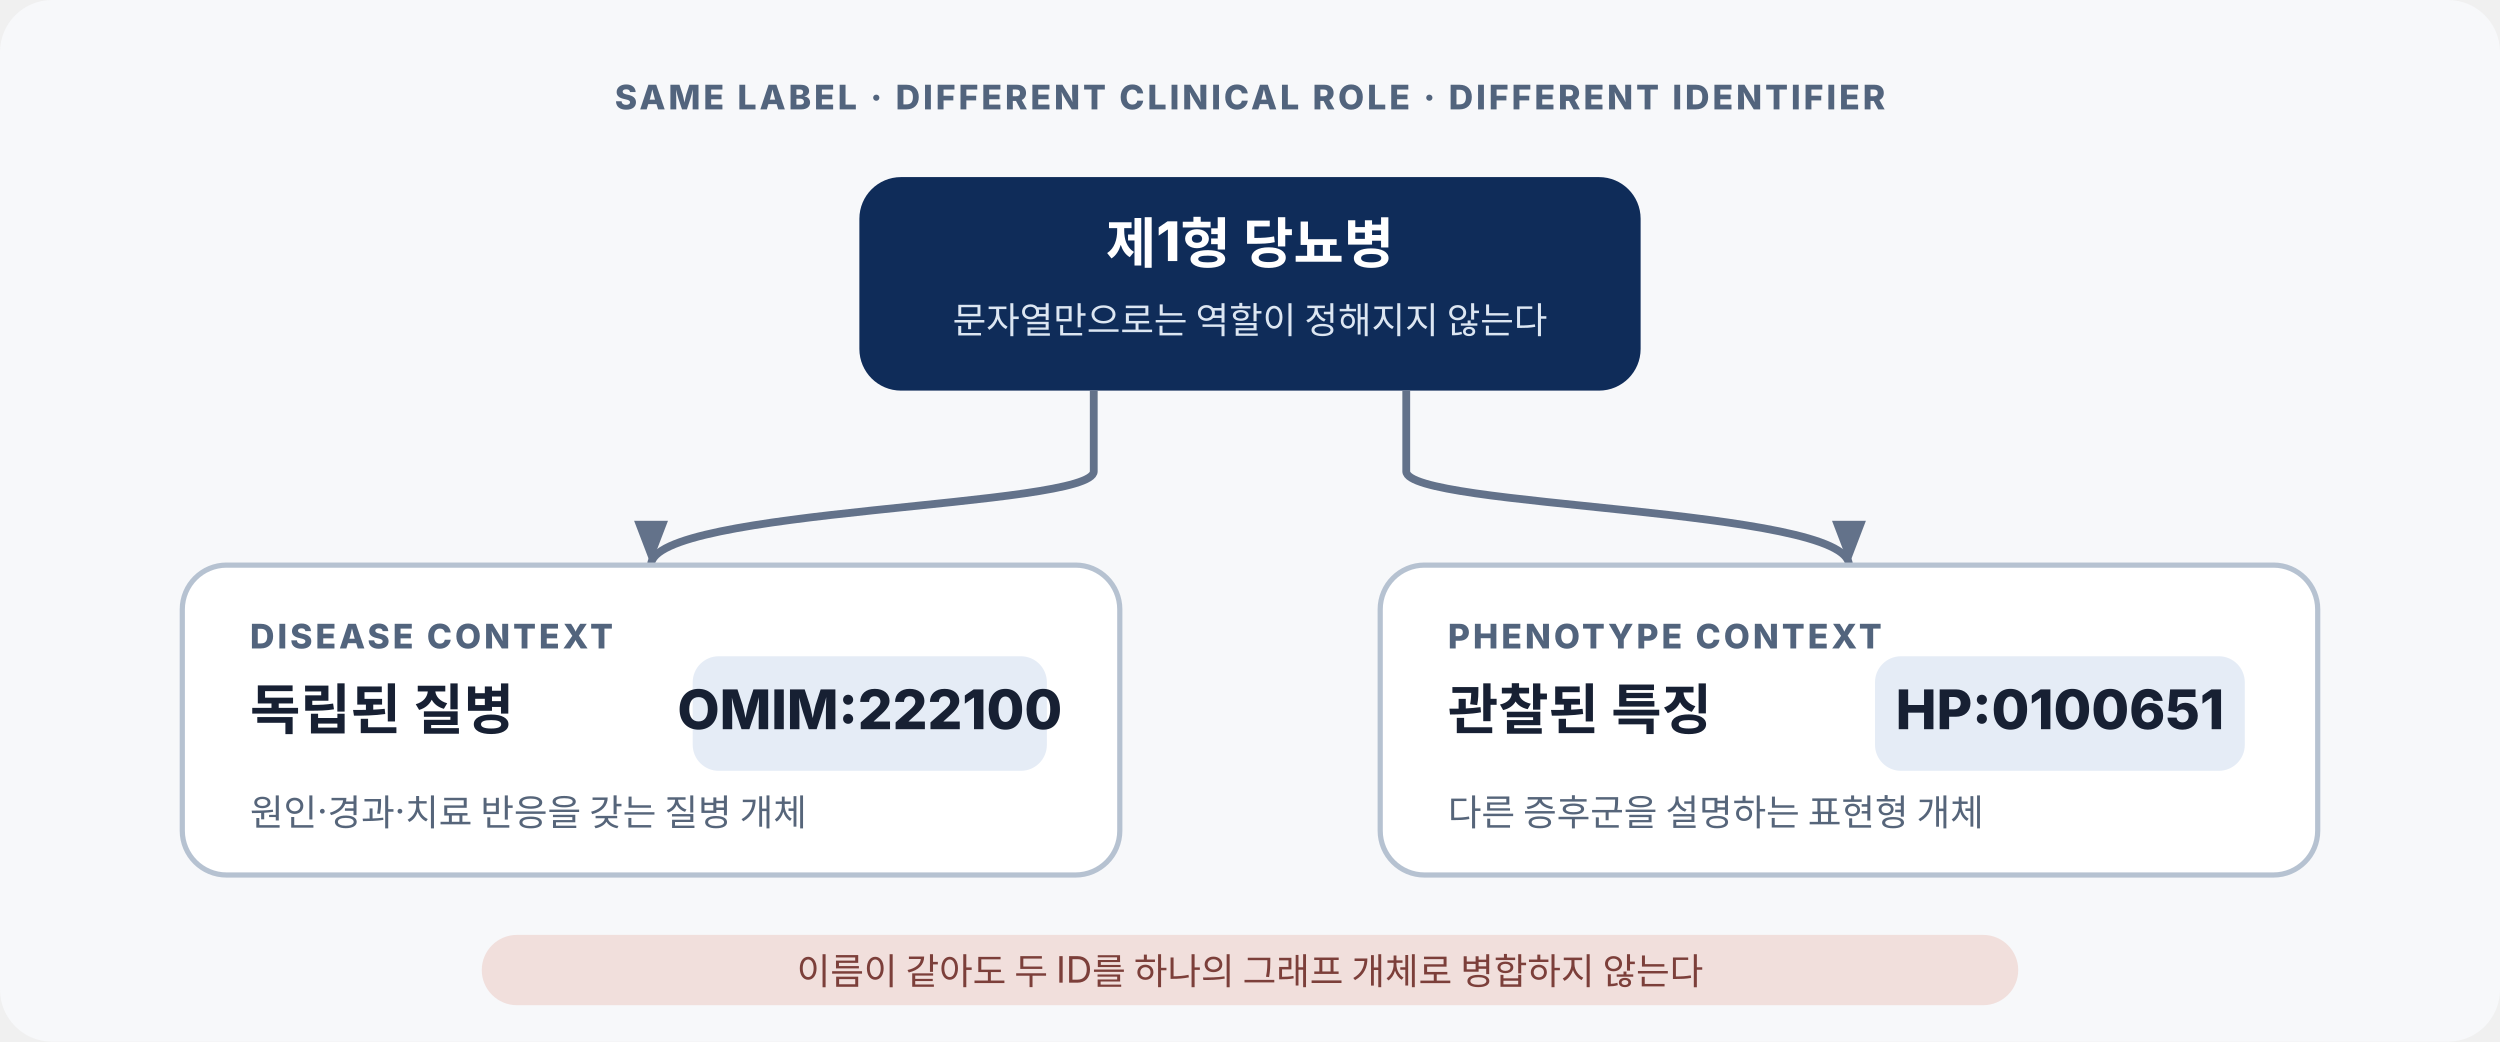
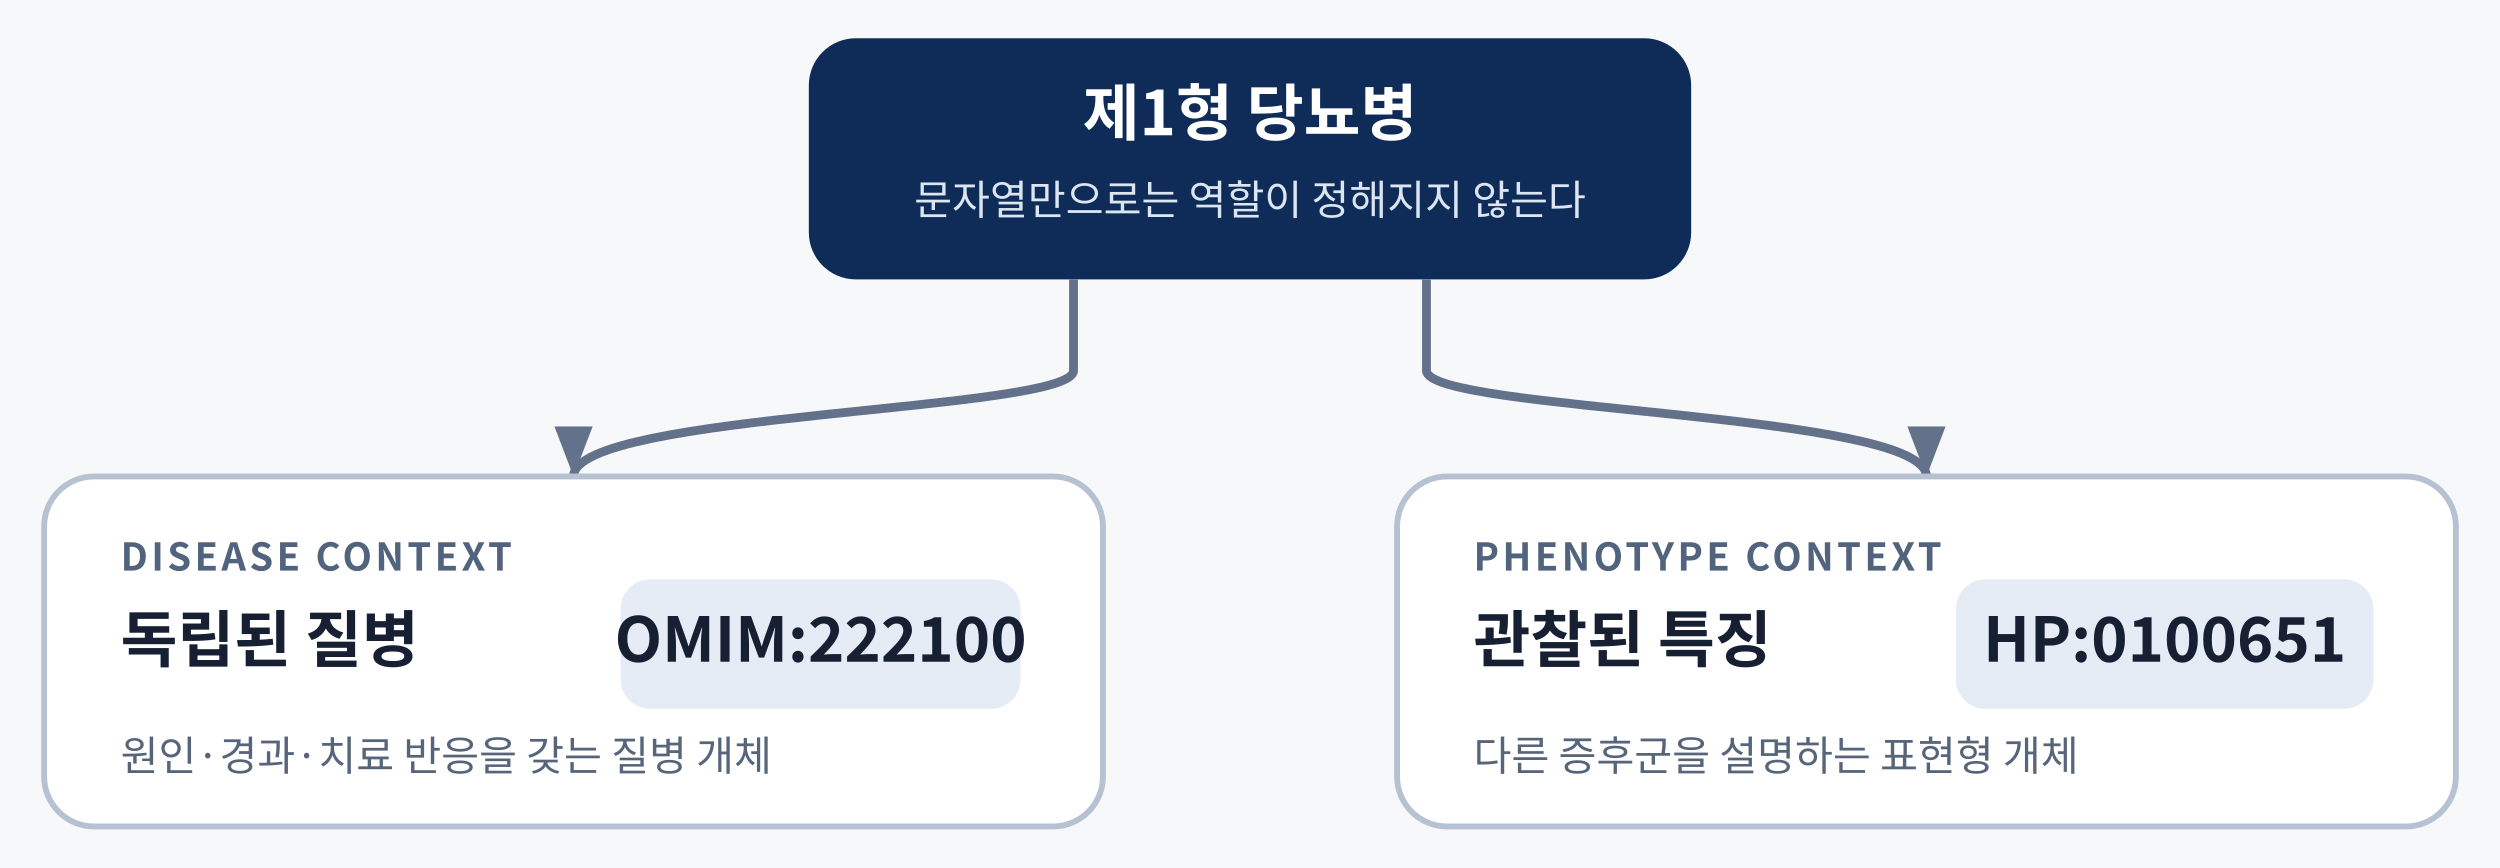
- <svg xmlns="http://www.w3.org/2000/svg" viewBox="0 0 960 400" role="img" aria-labelledby="title desc">
+ <svg xmlns="http://www.w3.org/2000/svg" viewBox="55 55 850 295" role="img" aria-labelledby="title desc">
  <defs>
    <marker id="arrow" markerUnits="userSpaceOnUse" viewBox="0 0 18 14" refX="17.5" refY="7" markerWidth="18" markerHeight="14" orient="auto">
      <path d="M.5.5 17.5 7 .5 13.5Z" fill="#63728a" />
    </marker>
-     <style>text{font-family:'Inter','Noto Sans KR',-apple-system,BlinkMacSystemFont,sans-serif;fill:#172033}.eyebrow{font-size:13px;font-weight:800;letter-spacing:1.15px;fill:#52647d}.head{font-size:21px;font-weight:800}.small{font-size:14px;fill:#56657a}.card{fill:#fff;stroke:#b6c2d1;stroke-width:2}.line{fill:none;stroke:#63728a;stroke-width:3;marker-end:url(#arrow)}</style>
+     <style>text{font-family:'Noto Sans CJK KR','Apple SD Gothic Neo','Malgun Gothic','Noto Sans KR',NanumGothic,Inter,system-ui,sans-serif;fill:#172033}.eyebrow{font-size:13px;font-weight:800;letter-spacing:1.15px;fill:#52647d}.head{font-size:21px;font-weight:800}.small{font-size:14px;fill:#56657a}.card{fill:#fff;stroke:#b6c2d1;stroke-width:2}.line{fill:none;stroke:#63728a;stroke-width:3;marker-end:url(#arrow)}</style>
  </defs>
  <rect width="960" height="400" rx="20" fill="#f7f8fa" />
-   <text x="480" y="42" class="eyebrow" text-anchor="middle">SAME LABEL · DIFFERENT CLINICAL ROLE · DIFFERENT IDENTIFIER</text>
  <rect x="330" y="68" width="300" height="82" rx="16" fill="#0f2c59" />
  <text x="480" y="101" class="head" text-anchor="middle" style="fill:#fff">제1형 당뇨병</text>
  <text x="480" y="128" class="small" text-anchor="middle" style="fill:#dce6f2">문자열만으로는 역할이 정해지지 않는다</text>
  <path class="line" d="M420 150V181C420 195 250 195 250 217" />
  <path class="line" d="M540 150V181C540 195 710 195 710 217" />
  <rect class="card" x="70" y="217" width="360" height="119" rx="17" />
  <text x="96" y="249" class="eyebrow">DISEASE CONTEXT</text>
  <text x="96" y="280" class="head">독립된 질병</text>
  <rect x="266" y="252" width="136" height="44" rx="10" fill="#e5ecf6" />
  <text x="334" y="280" class="head" text-anchor="middle">OMIM:222100</text>
  <text x="96" y="317" class="small">원인·경과·치료 반응을 갖는 질병 개체</text>
  <rect class="card" x="530" y="217" width="360" height="119" rx="17" />
  <text x="556" y="249" class="eyebrow">PHENOTYPE CONTEXT</text>
  <text x="556" y="280" class="head">관찰된 특징</text>
  <rect x="720" y="252" width="142" height="44" rx="10" fill="#e5ecf6" />
  <text x="791" y="280" class="head" text-anchor="middle">HP:0100651</text>
  <text x="556" y="317" class="small">다른 증후군을 설명하는 표현형 개체</text>
-   <rect x="185" y="359" width="590" height="27" rx="13.5" fill="#f1dfdc" />
-   <text x="480" y="378" class="small" text-anchor="middle" style="fill:#7c3f3a">이름이 같아도 두 ID를 하나의 그래프 개체로 병합하지 않는다</text>
</svg>
